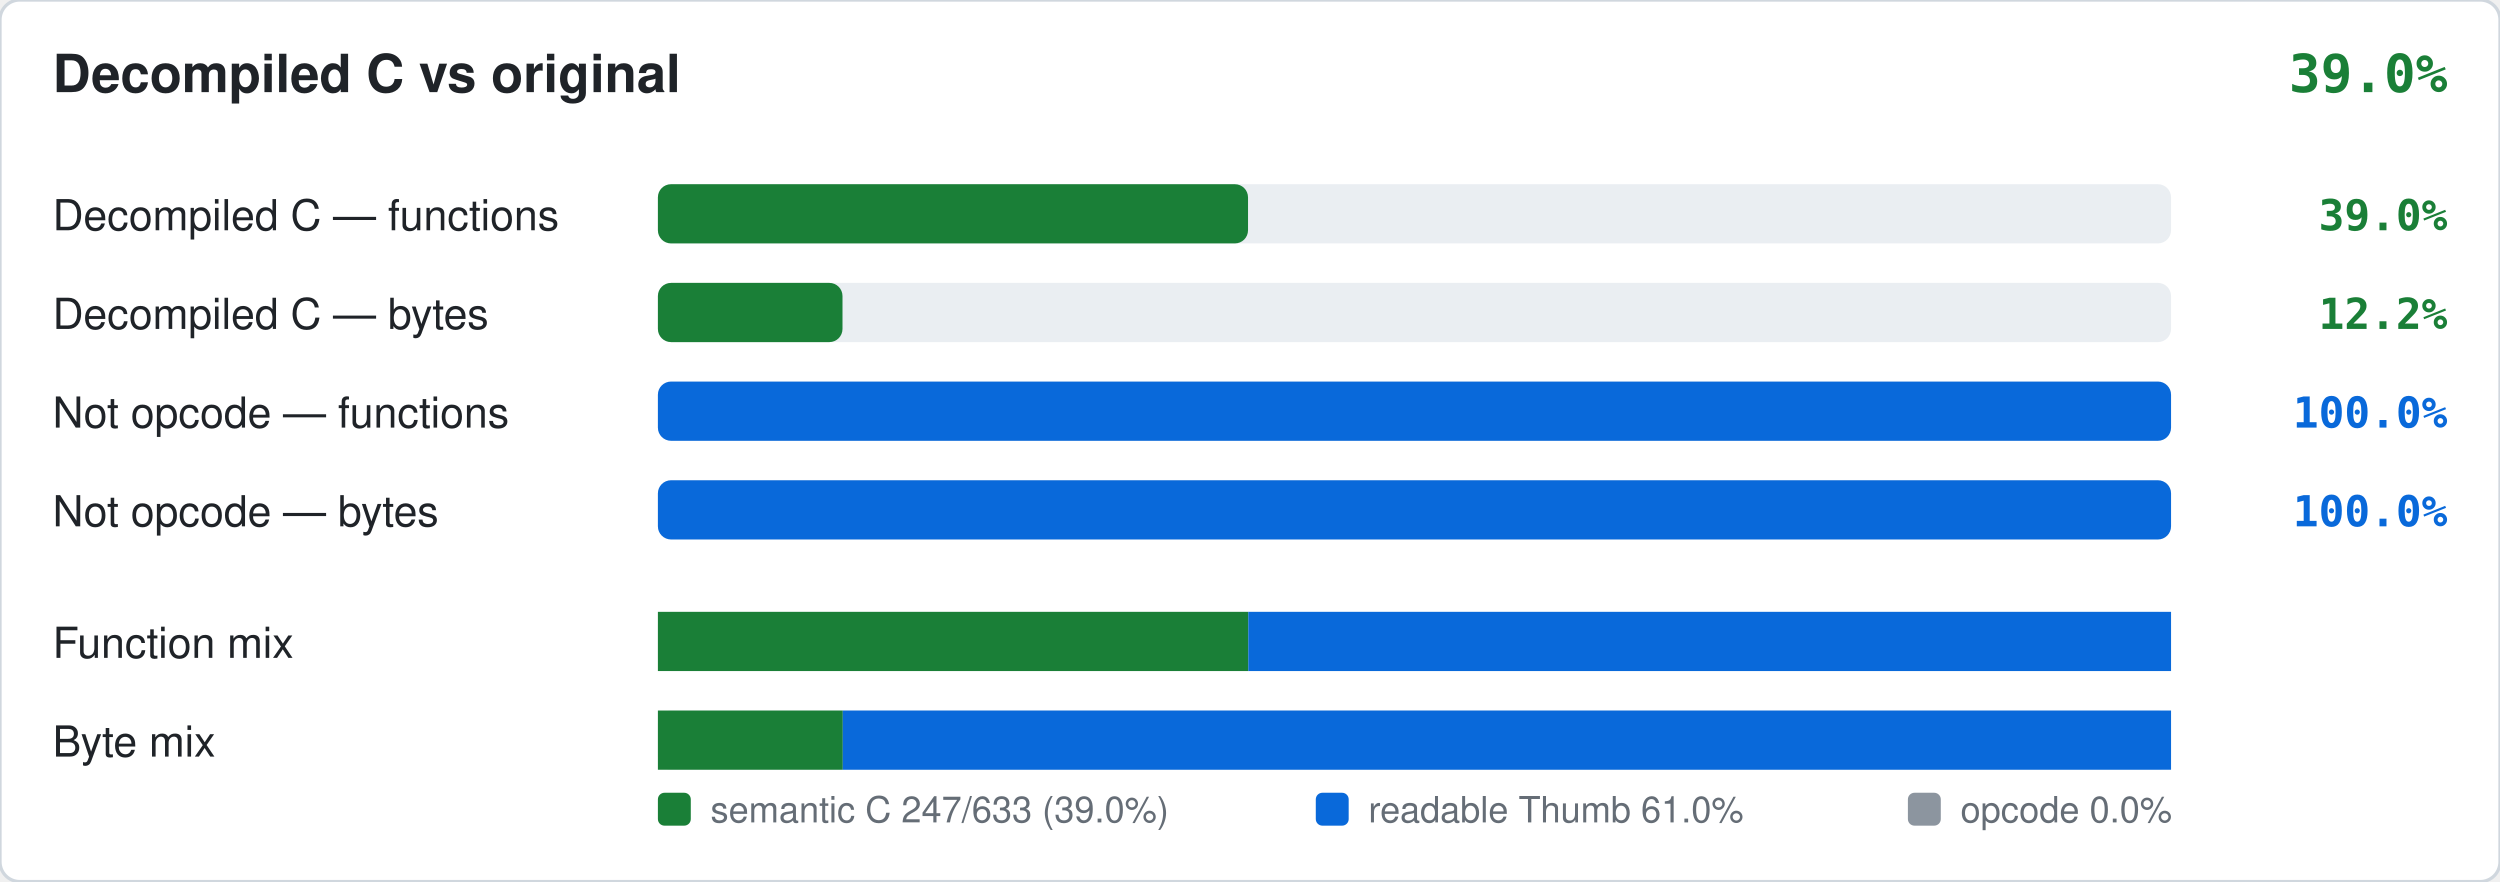
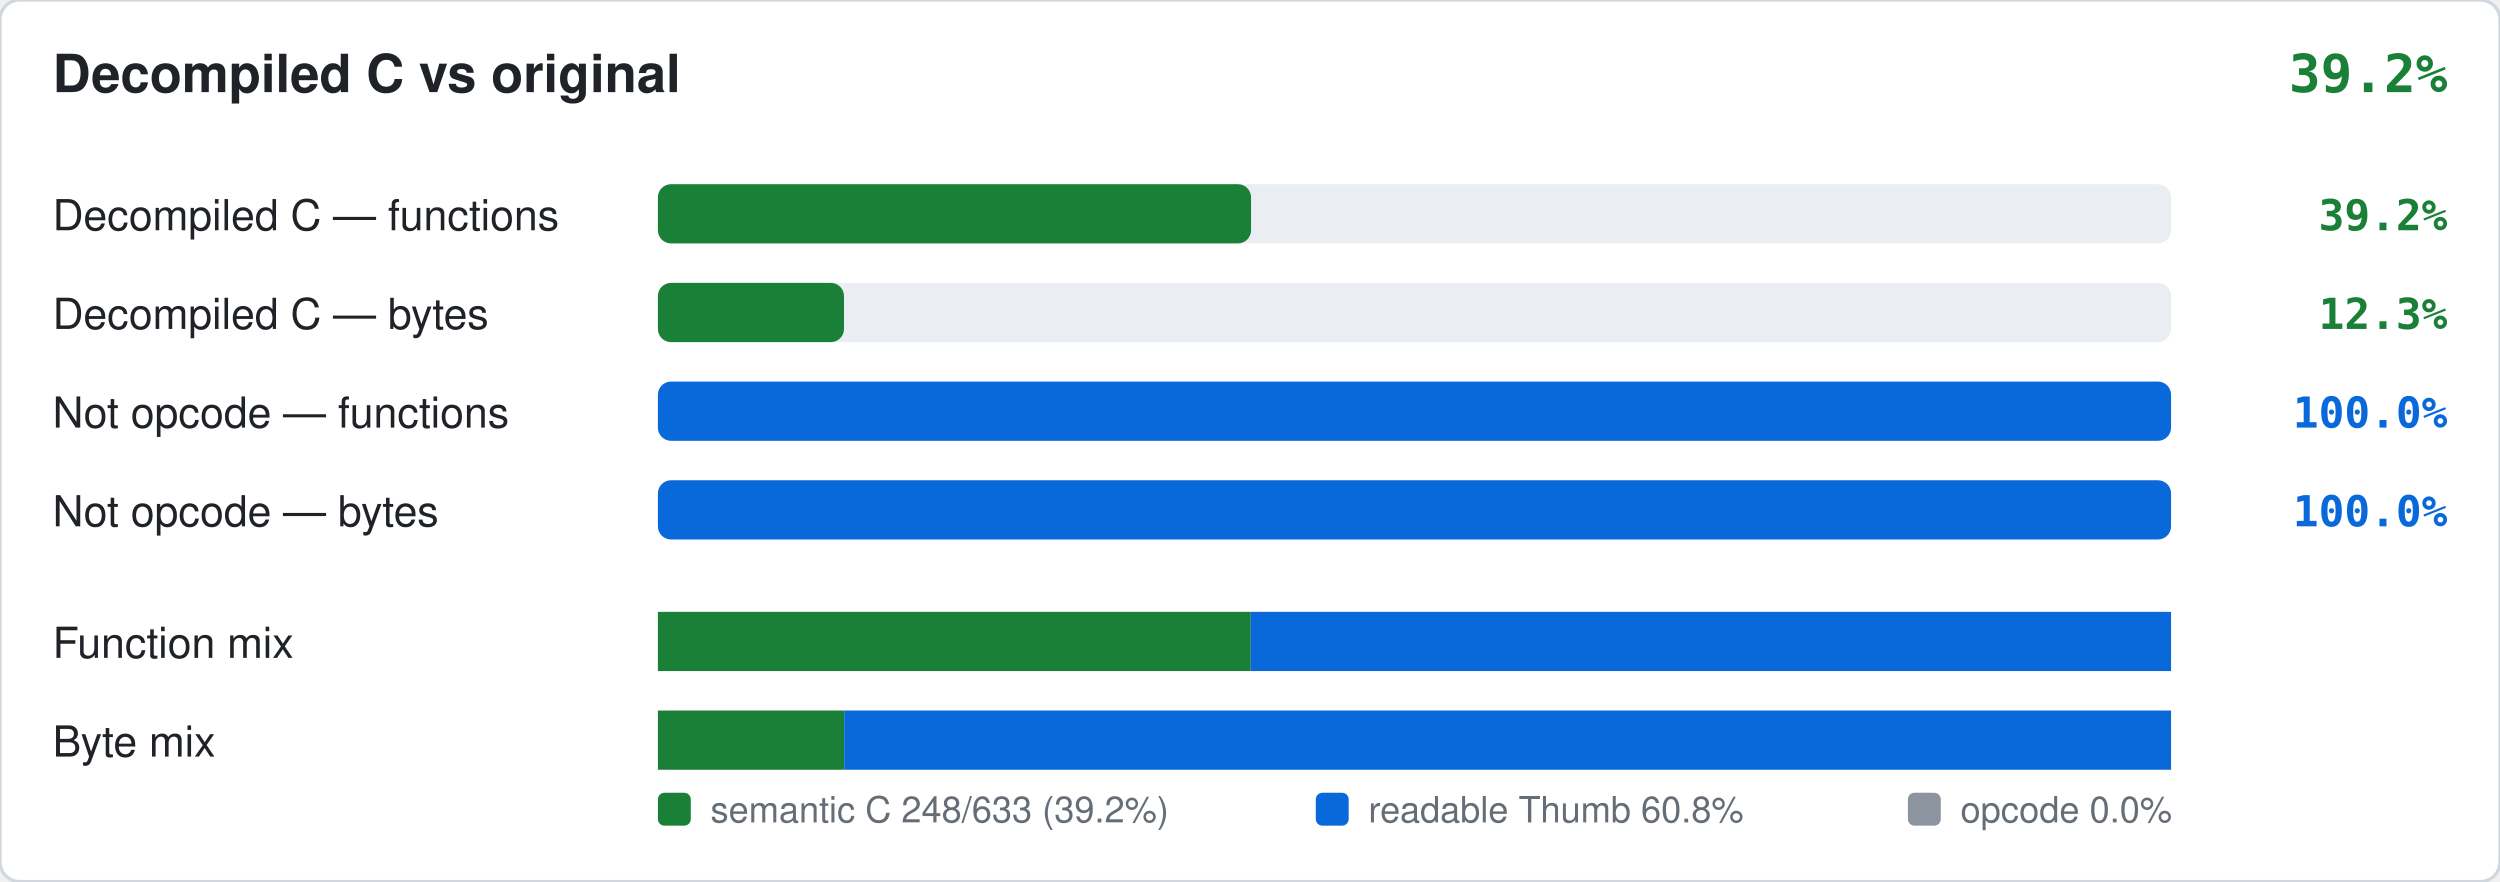
- <svg xmlns="http://www.w3.org/2000/svg" width="760" height="268" viewBox="0 0 760 268" role="img" aria-label="Decompiled C 39.0% functions, 12.2% bytes (247/633, 11,030/90,272)">
+ <svg xmlns="http://www.w3.org/2000/svg" width="760" height="268" viewBox="0 0 760 268" role="img" aria-label="Decompiled C 39.2% functions, 12.3% bytes (248/633, 11,118/90,272)">
  <rect width="760" height="268" rx="6" fill="#ffffff" stroke="#d0d7de" />
  <text x="16" y="28" font-family="-apple-system,BlinkMacSystemFont,Segoe UI,Helvetica,Arial,sans-serif" font-size="16" font-weight="600" fill="#1f2328">Decompiled C vs original</text>
-   <text x="744" y="28" text-anchor="end" font-family="ui-monospace,SFMono-Regular,Menlo,Consolas,monospace" font-size="16" font-weight="700" fill="#1a7f37">39.0%</text>
+   <text x="744" y="28" text-anchor="end" font-family="ui-monospace,SFMono-Regular,Menlo,Consolas,monospace" font-size="16" font-weight="700" fill="#1a7f37">39.2%</text>
  <text x="16" y="70" font-family="-apple-system,BlinkMacSystemFont,Segoe UI,Helvetica,Arial,sans-serif" font-size="13" fill="#1f2328">Decompiled C — functions</text>
  <rect x="200.00" y="56.00" width="460.00" height="18.00" rx="4" fill="#eaeef2" />
-   <rect x="200.00" y="56.00" width="179.40" height="18.00" rx="4" fill="#1a7f37" />
-   <text x="744" y="70" text-anchor="end" font-family="ui-monospace,SFMono-Regular,Menlo,Consolas,monospace" font-size="13" font-weight="700" fill="#1a7f37">39.0%</text>
+   <rect x="200.00" y="56.00" width="180.32" height="18.00" rx="4" fill="#1a7f37" />
+   <text x="744" y="70" text-anchor="end" font-family="ui-monospace,SFMono-Regular,Menlo,Consolas,monospace" font-size="13" font-weight="700" fill="#1a7f37">39.2%</text>
  <text x="16" y="100" font-family="-apple-system,BlinkMacSystemFont,Segoe UI,Helvetica,Arial,sans-serif" font-size="13" fill="#1f2328">Decompiled C — bytes</text>
  <rect x="200.00" y="86.00" width="460.00" height="18.00" rx="4" fill="#eaeef2" />
-   <rect x="200.00" y="86.00" width="56.12" height="18.00" rx="4" fill="#1a7f37" />
-   <text x="744" y="100" text-anchor="end" font-family="ui-monospace,SFMono-Regular,Menlo,Consolas,monospace" font-size="13" font-weight="700" fill="#1a7f37">12.2%</text>
+   <rect x="200.00" y="86.00" width="56.58" height="18.00" rx="4" fill="#1a7f37" />
+   <text x="744" y="100" text-anchor="end" font-family="ui-monospace,SFMono-Regular,Menlo,Consolas,monospace" font-size="13" font-weight="700" fill="#1a7f37">12.3%</text>
  <text x="16" y="130" font-family="-apple-system,BlinkMacSystemFont,Segoe UI,Helvetica,Arial,sans-serif" font-size="13" fill="#1f2328">Not opcode — functions</text>
  <rect x="200.00" y="116.00" width="460.00" height="18.00" rx="4" fill="#eaeef2" />
  <rect x="200.00" y="116.00" width="460.00" height="18.00" rx="4" fill="#0969da" />
  <text x="744" y="130" text-anchor="end" font-family="ui-monospace,SFMono-Regular,Menlo,Consolas,monospace" font-size="13" font-weight="700" fill="#0969da">100.0%</text>
  <text x="16" y="160" font-family="-apple-system,BlinkMacSystemFont,Segoe UI,Helvetica,Arial,sans-serif" font-size="13" fill="#1f2328">Not opcode — bytes</text>
  <rect x="200.00" y="146.00" width="460.00" height="18.00" rx="4" fill="#eaeef2" />
  <rect x="200.00" y="146.00" width="460.00" height="18.00" rx="4" fill="#0969da" />
  <text x="744" y="160" text-anchor="end" font-family="ui-monospace,SFMono-Regular,Menlo,Consolas,monospace" font-size="13" font-weight="700" fill="#0969da">100.0%</text>
  <text x="16" y="200" font-family="-apple-system,BlinkMacSystemFont,Segoe UI,Helvetica,Arial,sans-serif" font-size="13" fill="#1f2328">Function mix</text>
  <rect x="200.00" y="186.00" width="460.00" height="18.00" rx="4" fill="#eaeef2" />
-   <rect x="200.00" y="186.00" width="179.49" height="18.00" fill="#1a7f37" />
-   <rect x="379.49" y="186.00" width="280.51" height="18.00" fill="#0969da" />
+   <rect x="200.00" y="186.00" width="180.22" height="18.00" fill="#1a7f37" />
+   <rect x="380.22" y="186.00" width="279.78" height="18.00" fill="#0969da" />
  <text x="16" y="230" font-family="-apple-system,BlinkMacSystemFont,Segoe UI,Helvetica,Arial,sans-serif" font-size="13" fill="#1f2328">Byte mix</text>
  <rect x="200.00" y="216.00" width="460.00" height="18.00" rx="4" fill="#eaeef2" />
-   <rect x="200.00" y="216.00" width="56.21" height="18.00" fill="#1a7f37" />
-   <rect x="256.21" y="216.00" width="403.79" height="18.00" fill="#0969da" />
+   <rect x="200.00" y="216.00" width="56.65" height="18.00" fill="#1a7f37" />
+   <rect x="256.65" y="216.00" width="403.35" height="18.00" fill="#0969da" />
  <rect x="200" y="241" width="10" height="10" rx="2" fill="#1a7f37" />
-   <text x="216" y="250" font-family="-apple-system,BlinkMacSystemFont,Segoe UI,Helvetica,Arial,sans-serif" font-size="11" fill="#656d76">semantic C 247/633 (39.0%)</text>
+   <text x="216" y="250" font-family="-apple-system,BlinkMacSystemFont,Segoe UI,Helvetica,Arial,sans-serif" font-size="11" fill="#656d76">semantic C 248/633 (39.2%)</text>
  <rect x="400" y="241" width="10" height="10" rx="2" fill="#0969da" />
-   <text x="416" y="250" font-family="-apple-system,BlinkMacSystemFont,Segoe UI,Helvetica,Arial,sans-serif" font-size="11" fill="#656d76">readable Thumb 61.0%</text>
+   <text x="416" y="250" font-family="-apple-system,BlinkMacSystemFont,Segoe UI,Helvetica,Arial,sans-serif" font-size="11" fill="#656d76">readable Thumb 60.8%</text>
  <rect x="580" y="241" width="10" height="10" rx="2" fill="#8c959f" />
  <text x="596" y="250" font-family="-apple-system,BlinkMacSystemFont,Segoe UI,Helvetica,Arial,sans-serif" font-size="11" fill="#656d76">opcode 0.0%</text>
</svg>
